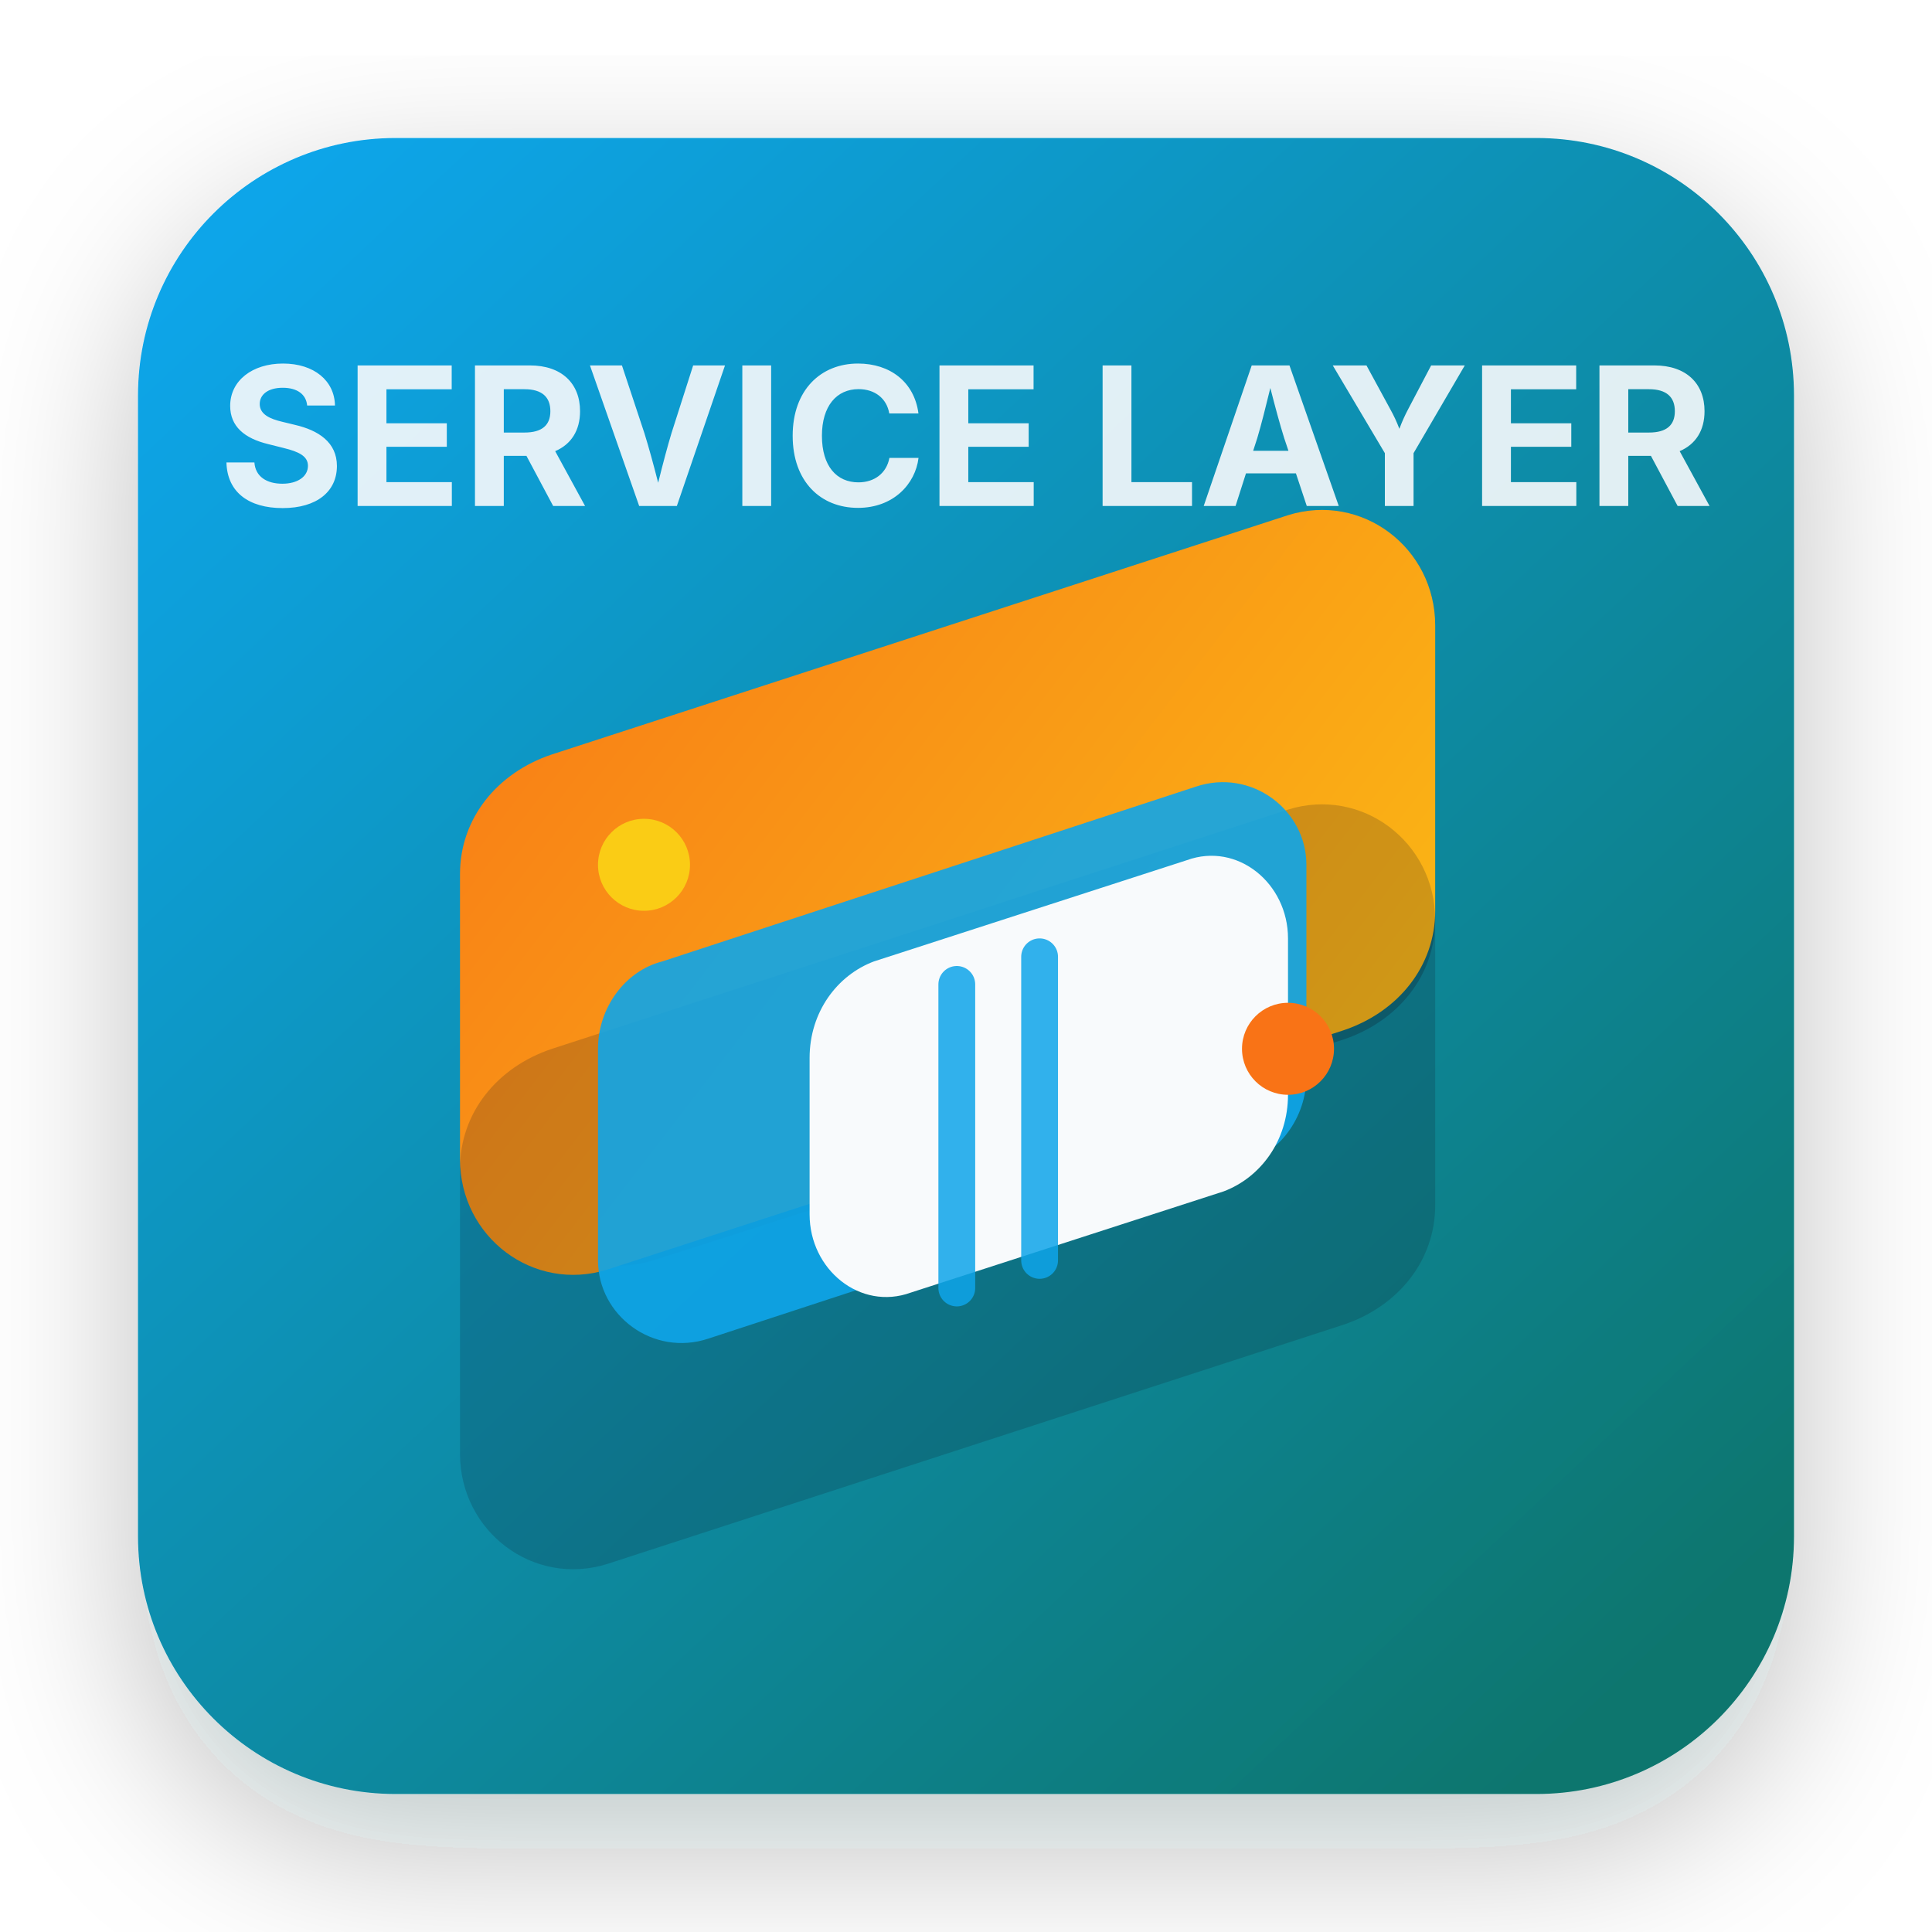
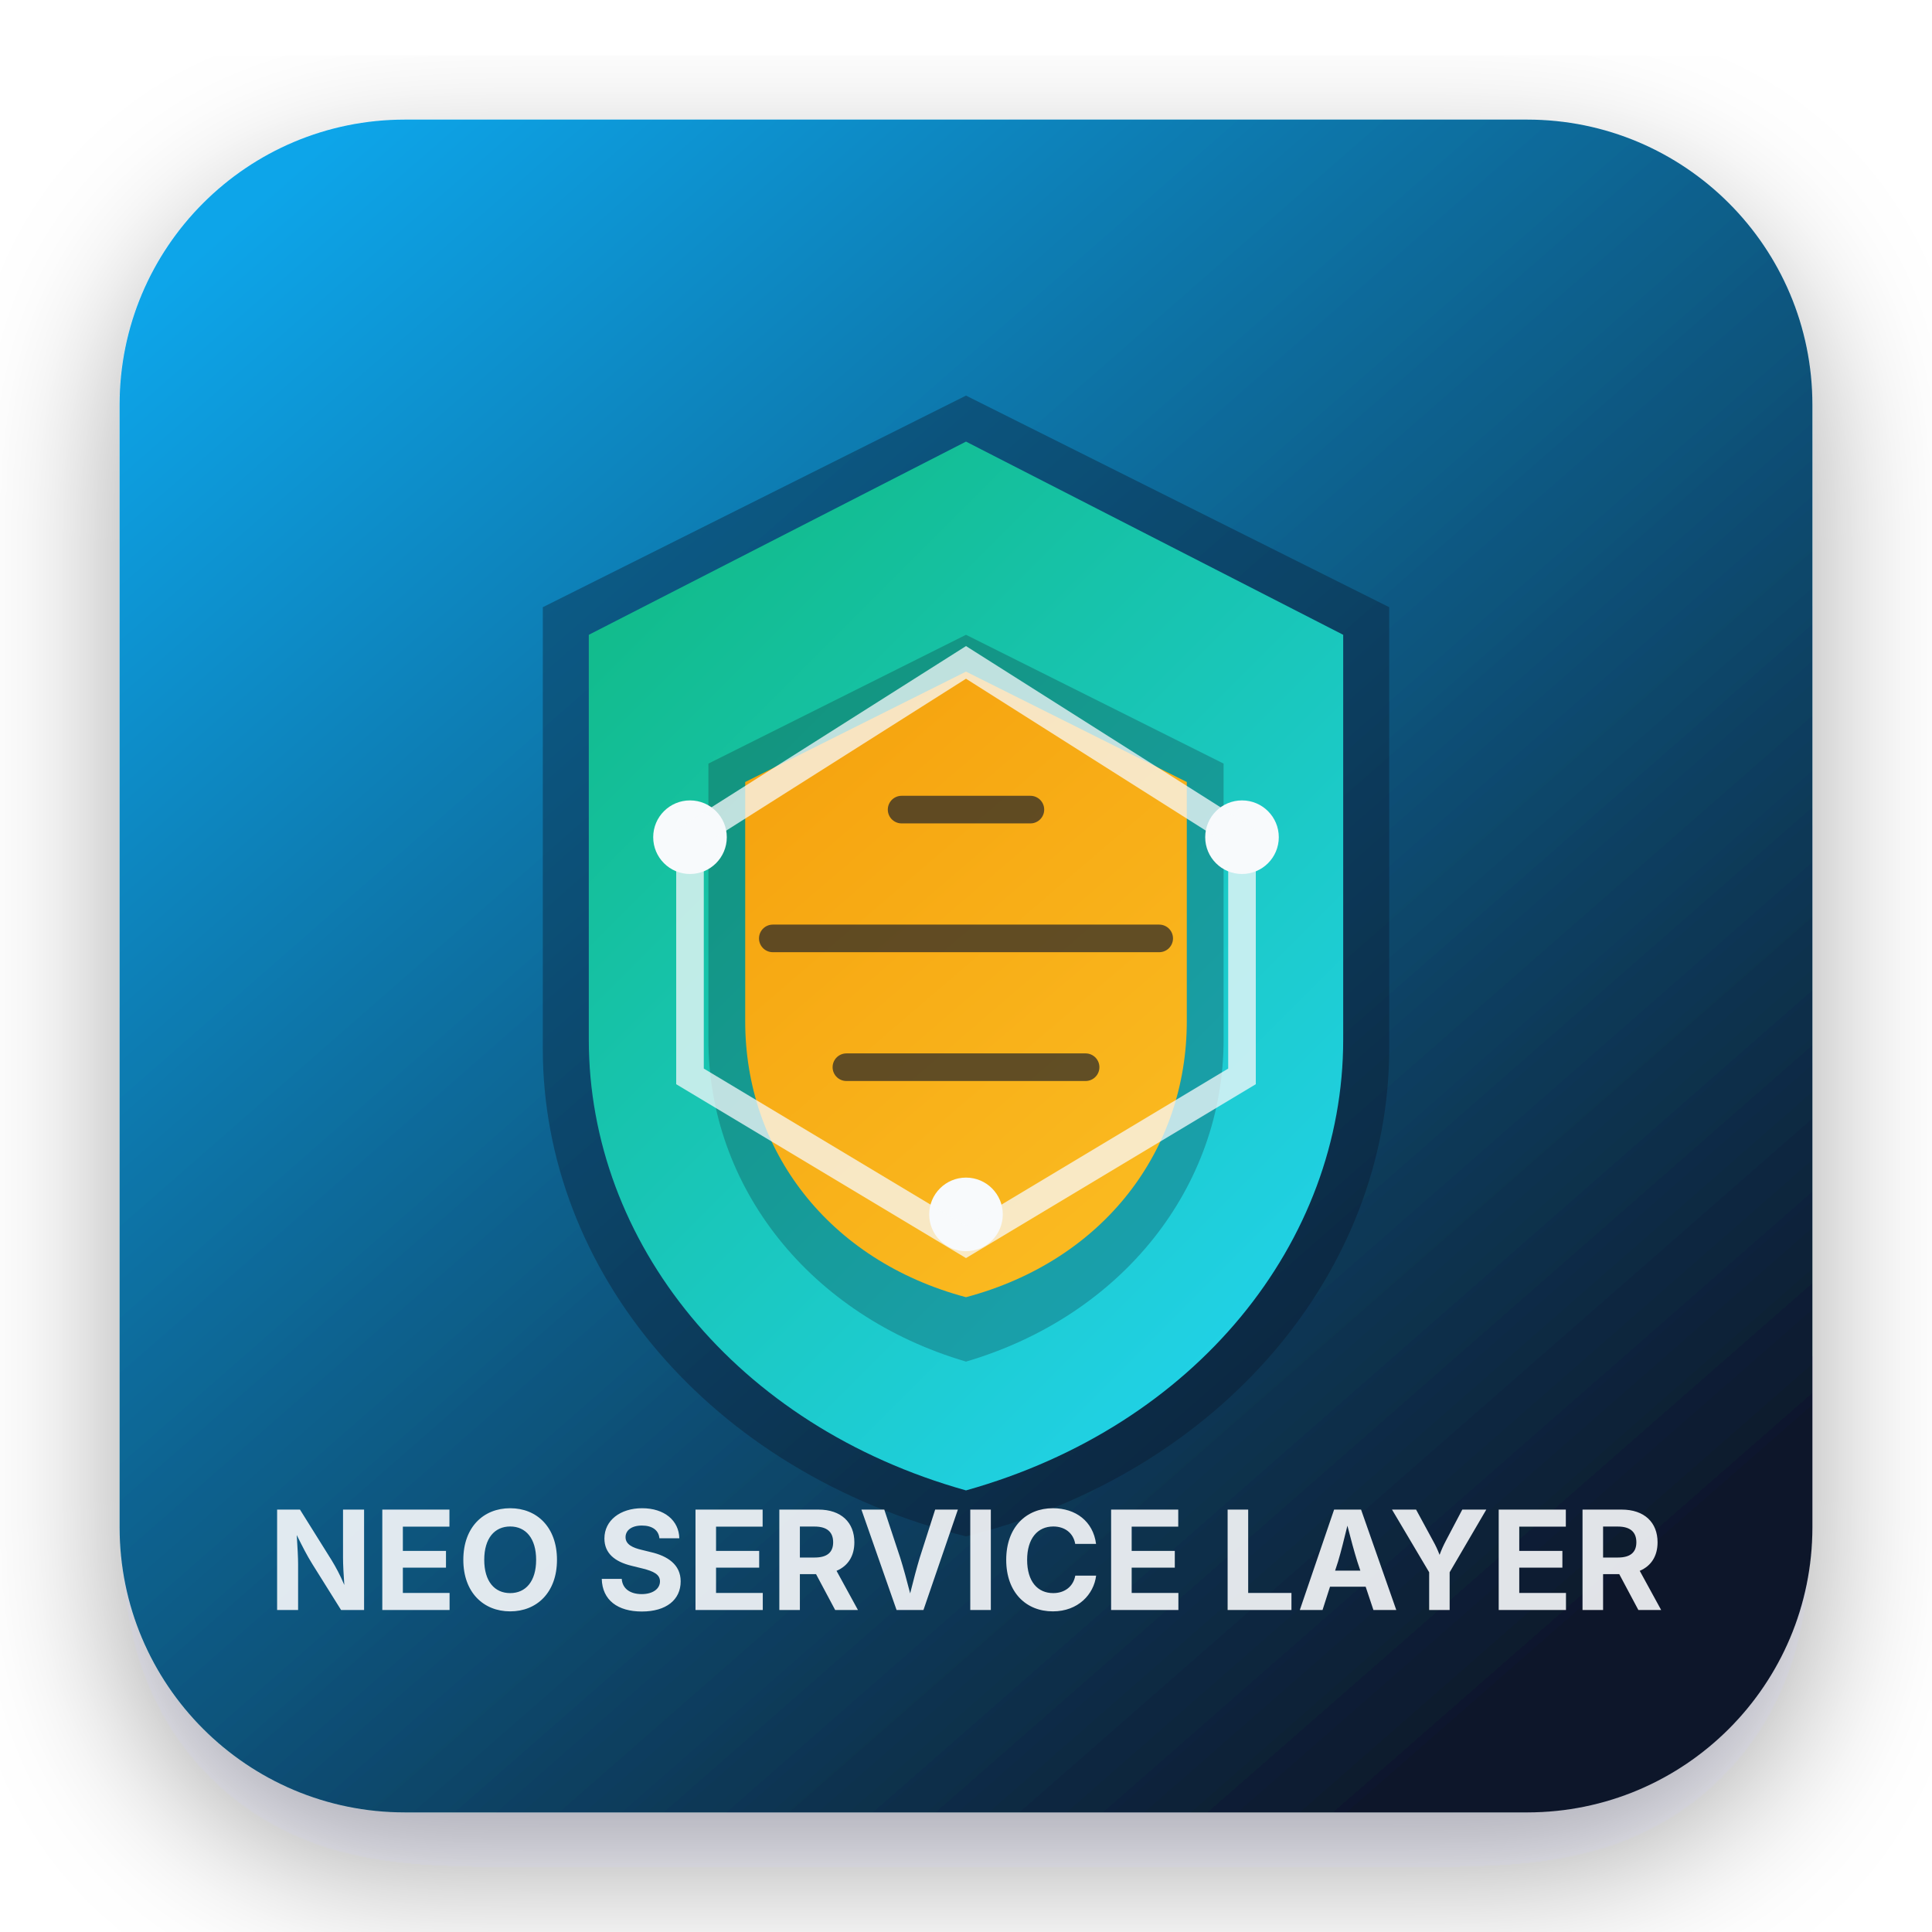
<svg xmlns="http://www.w3.org/2000/svg" width="420" height="420" viewBox="0 0 420 420" fill="none">
  <defs>
-     <linearGradient id="bg" x1="60" y1="40" x2="360" y2="360" gradientUnits="userSpaceOnUse">
+     <linearGradient id="bg" x1="60" y1="40" x2="340" y2="360" gradientUnits="userSpaceOnUse">
      <stop stop-color="#0EA5E9" />
-       <stop offset="1" stop-color="#0F766E" />
+       <stop offset="1" stop-color="#0F172A" />
    </linearGradient>
-     <linearGradient id="layer" x1="80" y1="110" x2="340" y2="310" gradientUnits="userSpaceOnUse">
-       <stop stop-color="#F97316" />
-       <stop offset="1" stop-color="#FACC15" />
+     <linearGradient id="shield" x1="120" y1="110" x2="300" y2="290" gradientUnits="userSpaceOnUse">
+       <stop stop-color="#10B981" />
+       <stop offset="1" stop-color="#22D3EE" />
+     </linearGradient>
+     <linearGradient id="layer" x1="150" y1="140" x2="270" y2="280" gradientUnits="userSpaceOnUse">
+       <stop stop-color="#F59E0B" />
+       <stop offset="1" stop-color="#FBBF24" />
    </linearGradient>
    <filter id="shadow" x="-20%" y="-20%" width="140%" height="140%">
-       <feDropShadow dx="0" dy="12" stdDeviation="18" flood-color="#0F172A" flood-opacity="0.25" />
+       <feDropShadow dx="0" dy="12" stdDeviation="16" flood-color="#0B1224" flood-opacity="0.35" />
    </filter>
  </defs>
-   <rect x="30" y="30" width="360" height="360" rx="56" fill="url(#bg)" filter="url(#shadow)" />
-   <path d="M110 200c0-12 8-22 20-26l150-48c16-5 32 7 32 24v50c0 12-8 22-20 26l-150 48c-16 5-32-7-32-24v-50Z" fill="#0B1224" opacity=".25" />
-   <path d="M100 190c0-12 8-22 20-26l160-52c16-5 32 7 32 24v62c0 12-8 22-20 26l-160 52c-16 5-32-7-32-24v-62Z" fill="url(#layer)" />
-   <path d="M100 254c0-12 8-22 20-26l160-52c16-5 32 7 32 24v62c0 12-8 22-20 26l-160 52c-16 5-32-7-32-24v-62Z" fill="#0B1224" opacity=".18" />
-   <path d="M130 228c0-9 6-17 14-19l116-38c12-4 24 5 24 17v46c0 9-6 17-14 19l-116 38c-12 4-24-5-24-17v-46Z" fill="#0EA5E9" opacity=".9" />
-   <path d="M176 230c0-10 6-18 14-21l68-22c11-4 22 5 22 17v34c0 10-6 18-14 21l-68 22c-11 4-22-5-22-17v-34Z" fill="#F8FAFC" />
-   <path d="M208 214v66m18-72v66" stroke="#0EA5E9" stroke-width="8" stroke-linecap="round" opacity=".85" />
-   <circle cx="140" cy="188" r="10" fill="#FACC15" />
-   <circle cx="280" cy="228" r="10" fill="#F97316" />
-   <text x="210" y="110" text-anchor="middle" font-family="Inter, 'Segoe UI', sans-serif" font-size="42" font-weight="700" fill="#F8FAFC" opacity=".9">
-     SERVICE LAYER
+   <rect x="26" y="26" width="368" height="368" rx="62" fill="url(#bg)" filter="url(#shadow)" />
+   <path d="M210 86 118 132v96c0 48 36 92 92 106 56-14 92-58 92-106v-96L210 86Z" fill="#0B1224" opacity=".35" />
+   <path d="M210 96 128 138v88c0 44 32 84 82 98 50-14 82-54 82-98v-88L210 96Z" fill="url(#shield)" />
+   <path d="M210 138 154 166v60c0 32 22 60 56 70 34-10 56-38 56-70v-60l-56-28Z" fill="#0B1224" opacity=".25" />
+   <path d="M210 146 162 170v52c0 28 18 52 48 60 30-8 48-32 48-60v-52l-48-24Z" fill="url(#layer)" />
+   <g stroke="#0F172A" stroke-width="6" stroke-linecap="round" opacity=".65">
+     <path d="M168 204h84" />
+     <path d="M184 232h52" />
+     <path d="M196 176h28" />
+   </g>
+   <g fill="#F8FAFC">
+     <circle cx="150" cy="182" r="8" />
+     <circle cx="270" cy="182" r="8" />
+     <circle cx="210" cy="264" r="8" />
+   </g>
+   <g stroke="#F8FAFC" stroke-width="6" opacity=".75">
+     <path d="M150 182 210 144 270 182 270 234 210 270 150 234Z" fill="none" />
+   </g>
+   <text x="210" y="350" text-anchor="middle" font-family="Inter, 'Segoe UI', sans-serif" font-size="30" font-weight="700" fill="#F8FAFC" opacity=".9">
+     NEO SERVICE LAYER
  </text>
</svg>
